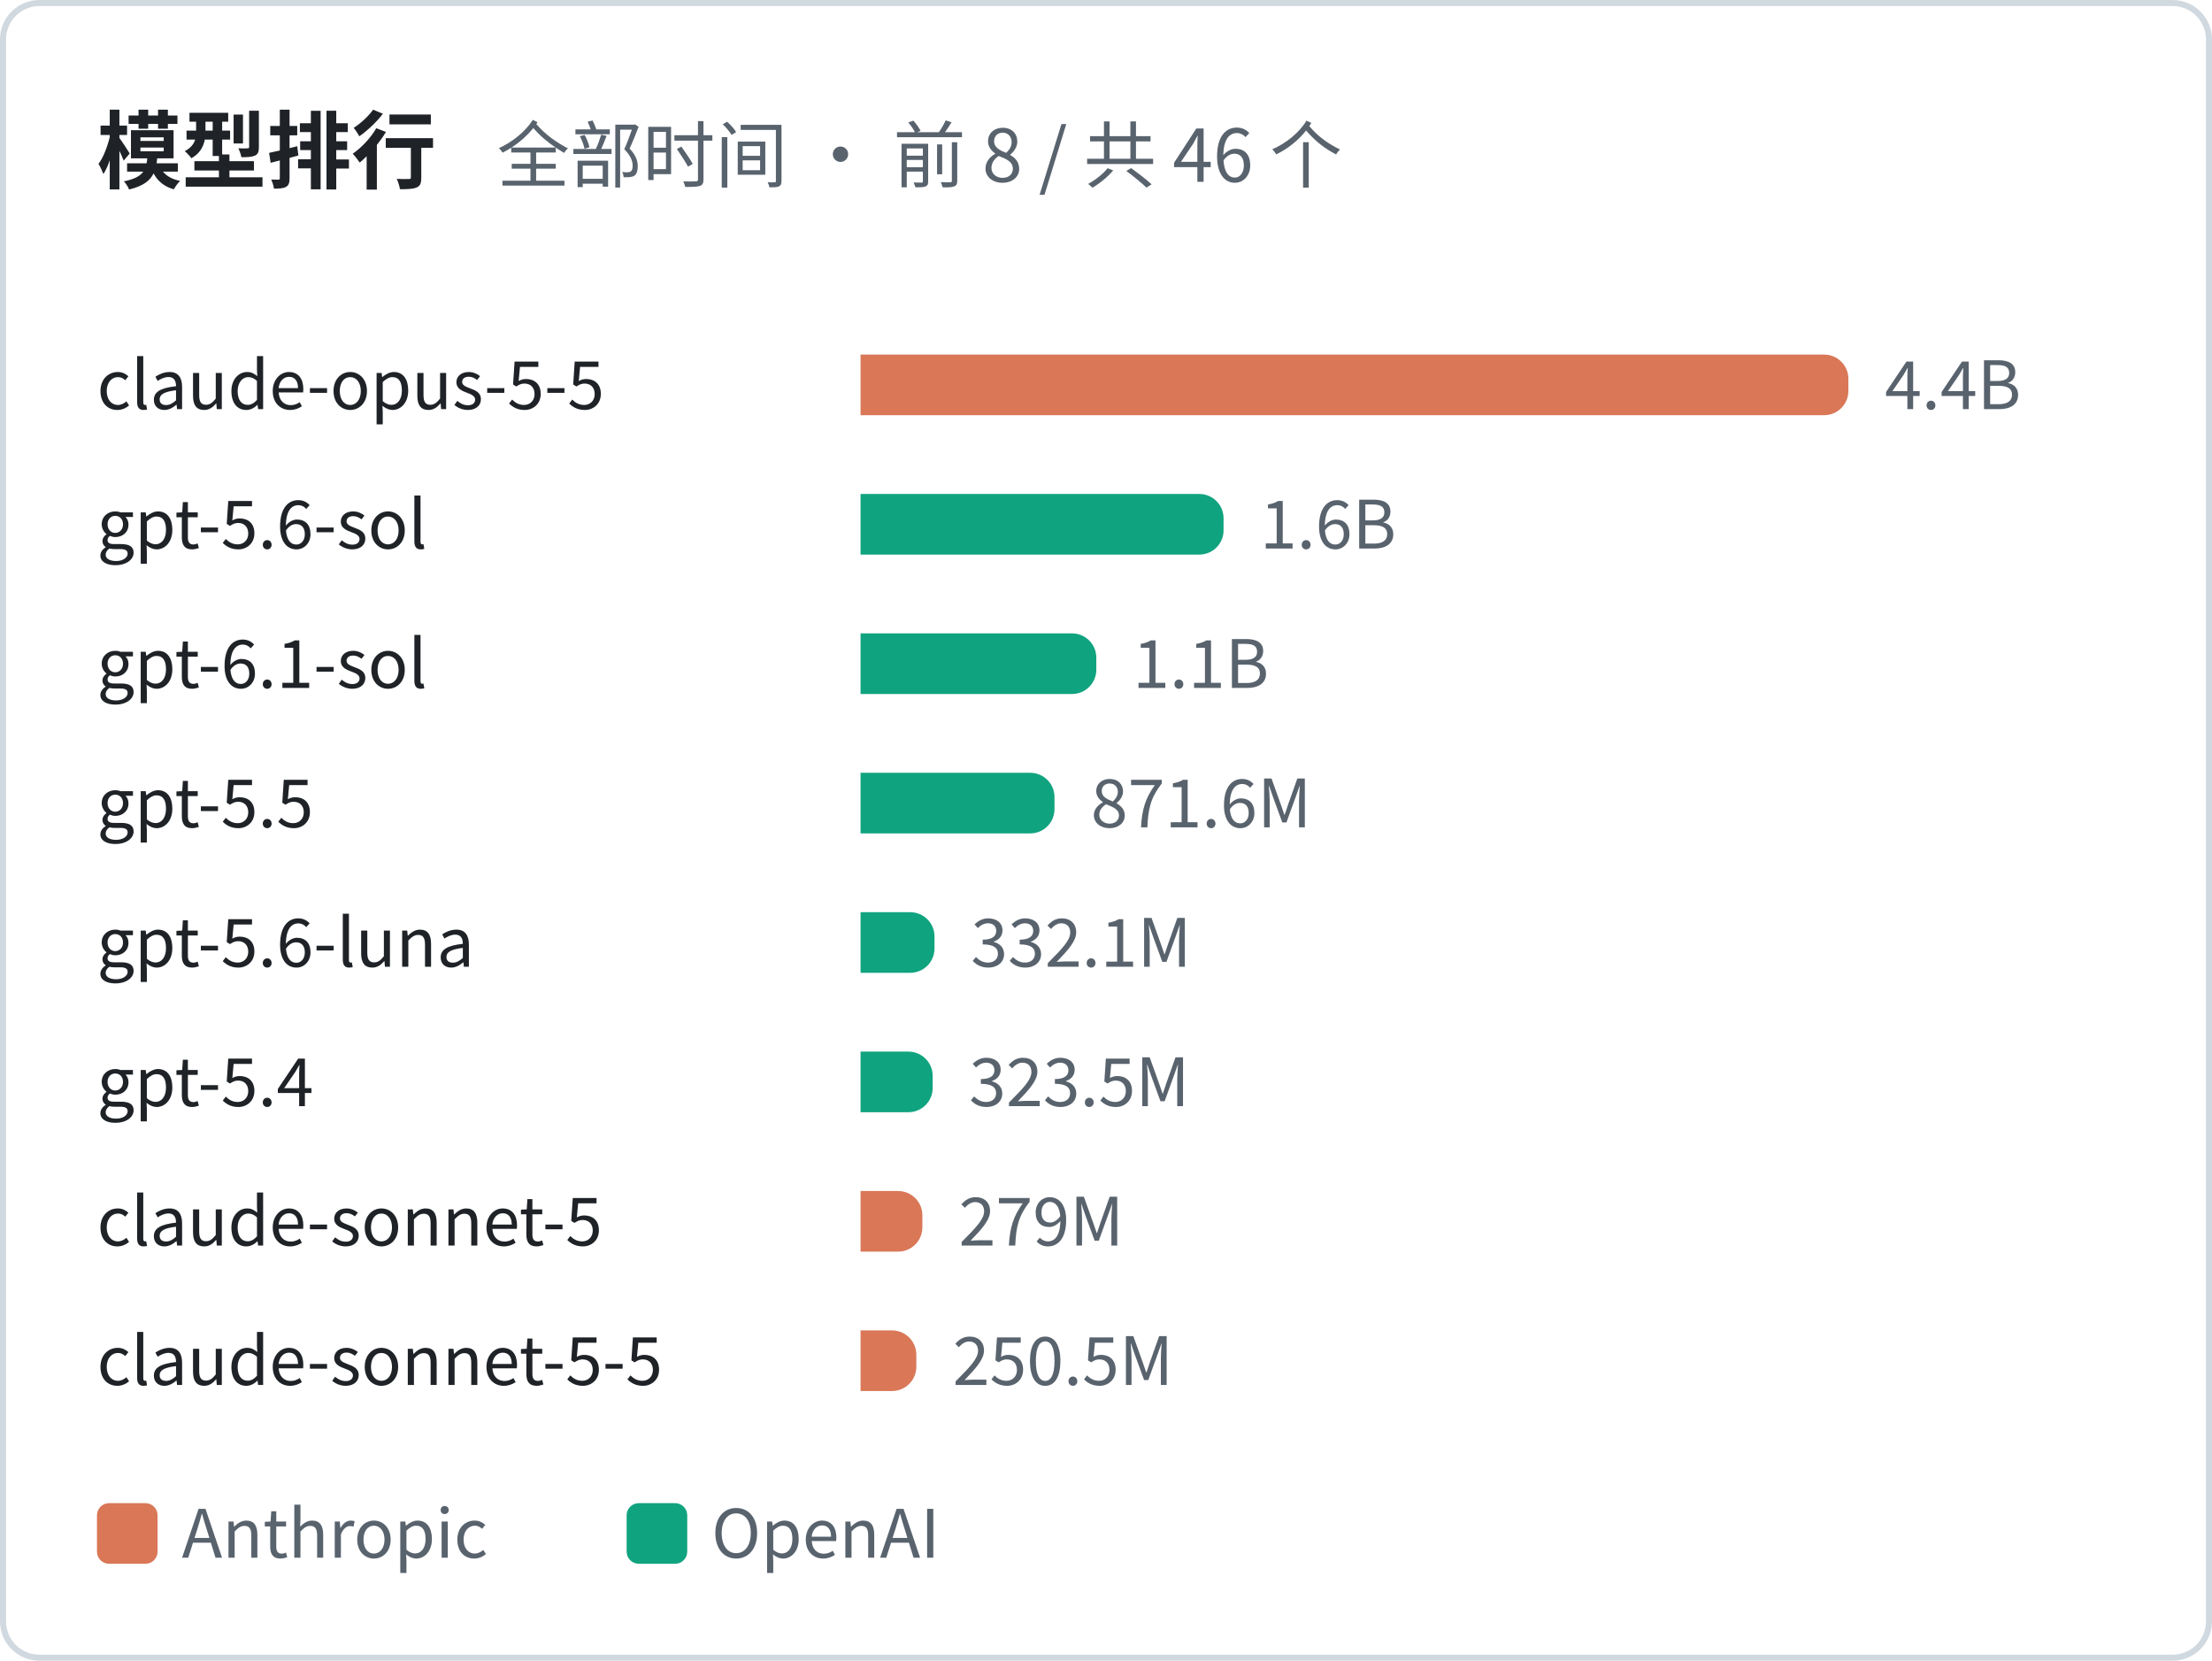
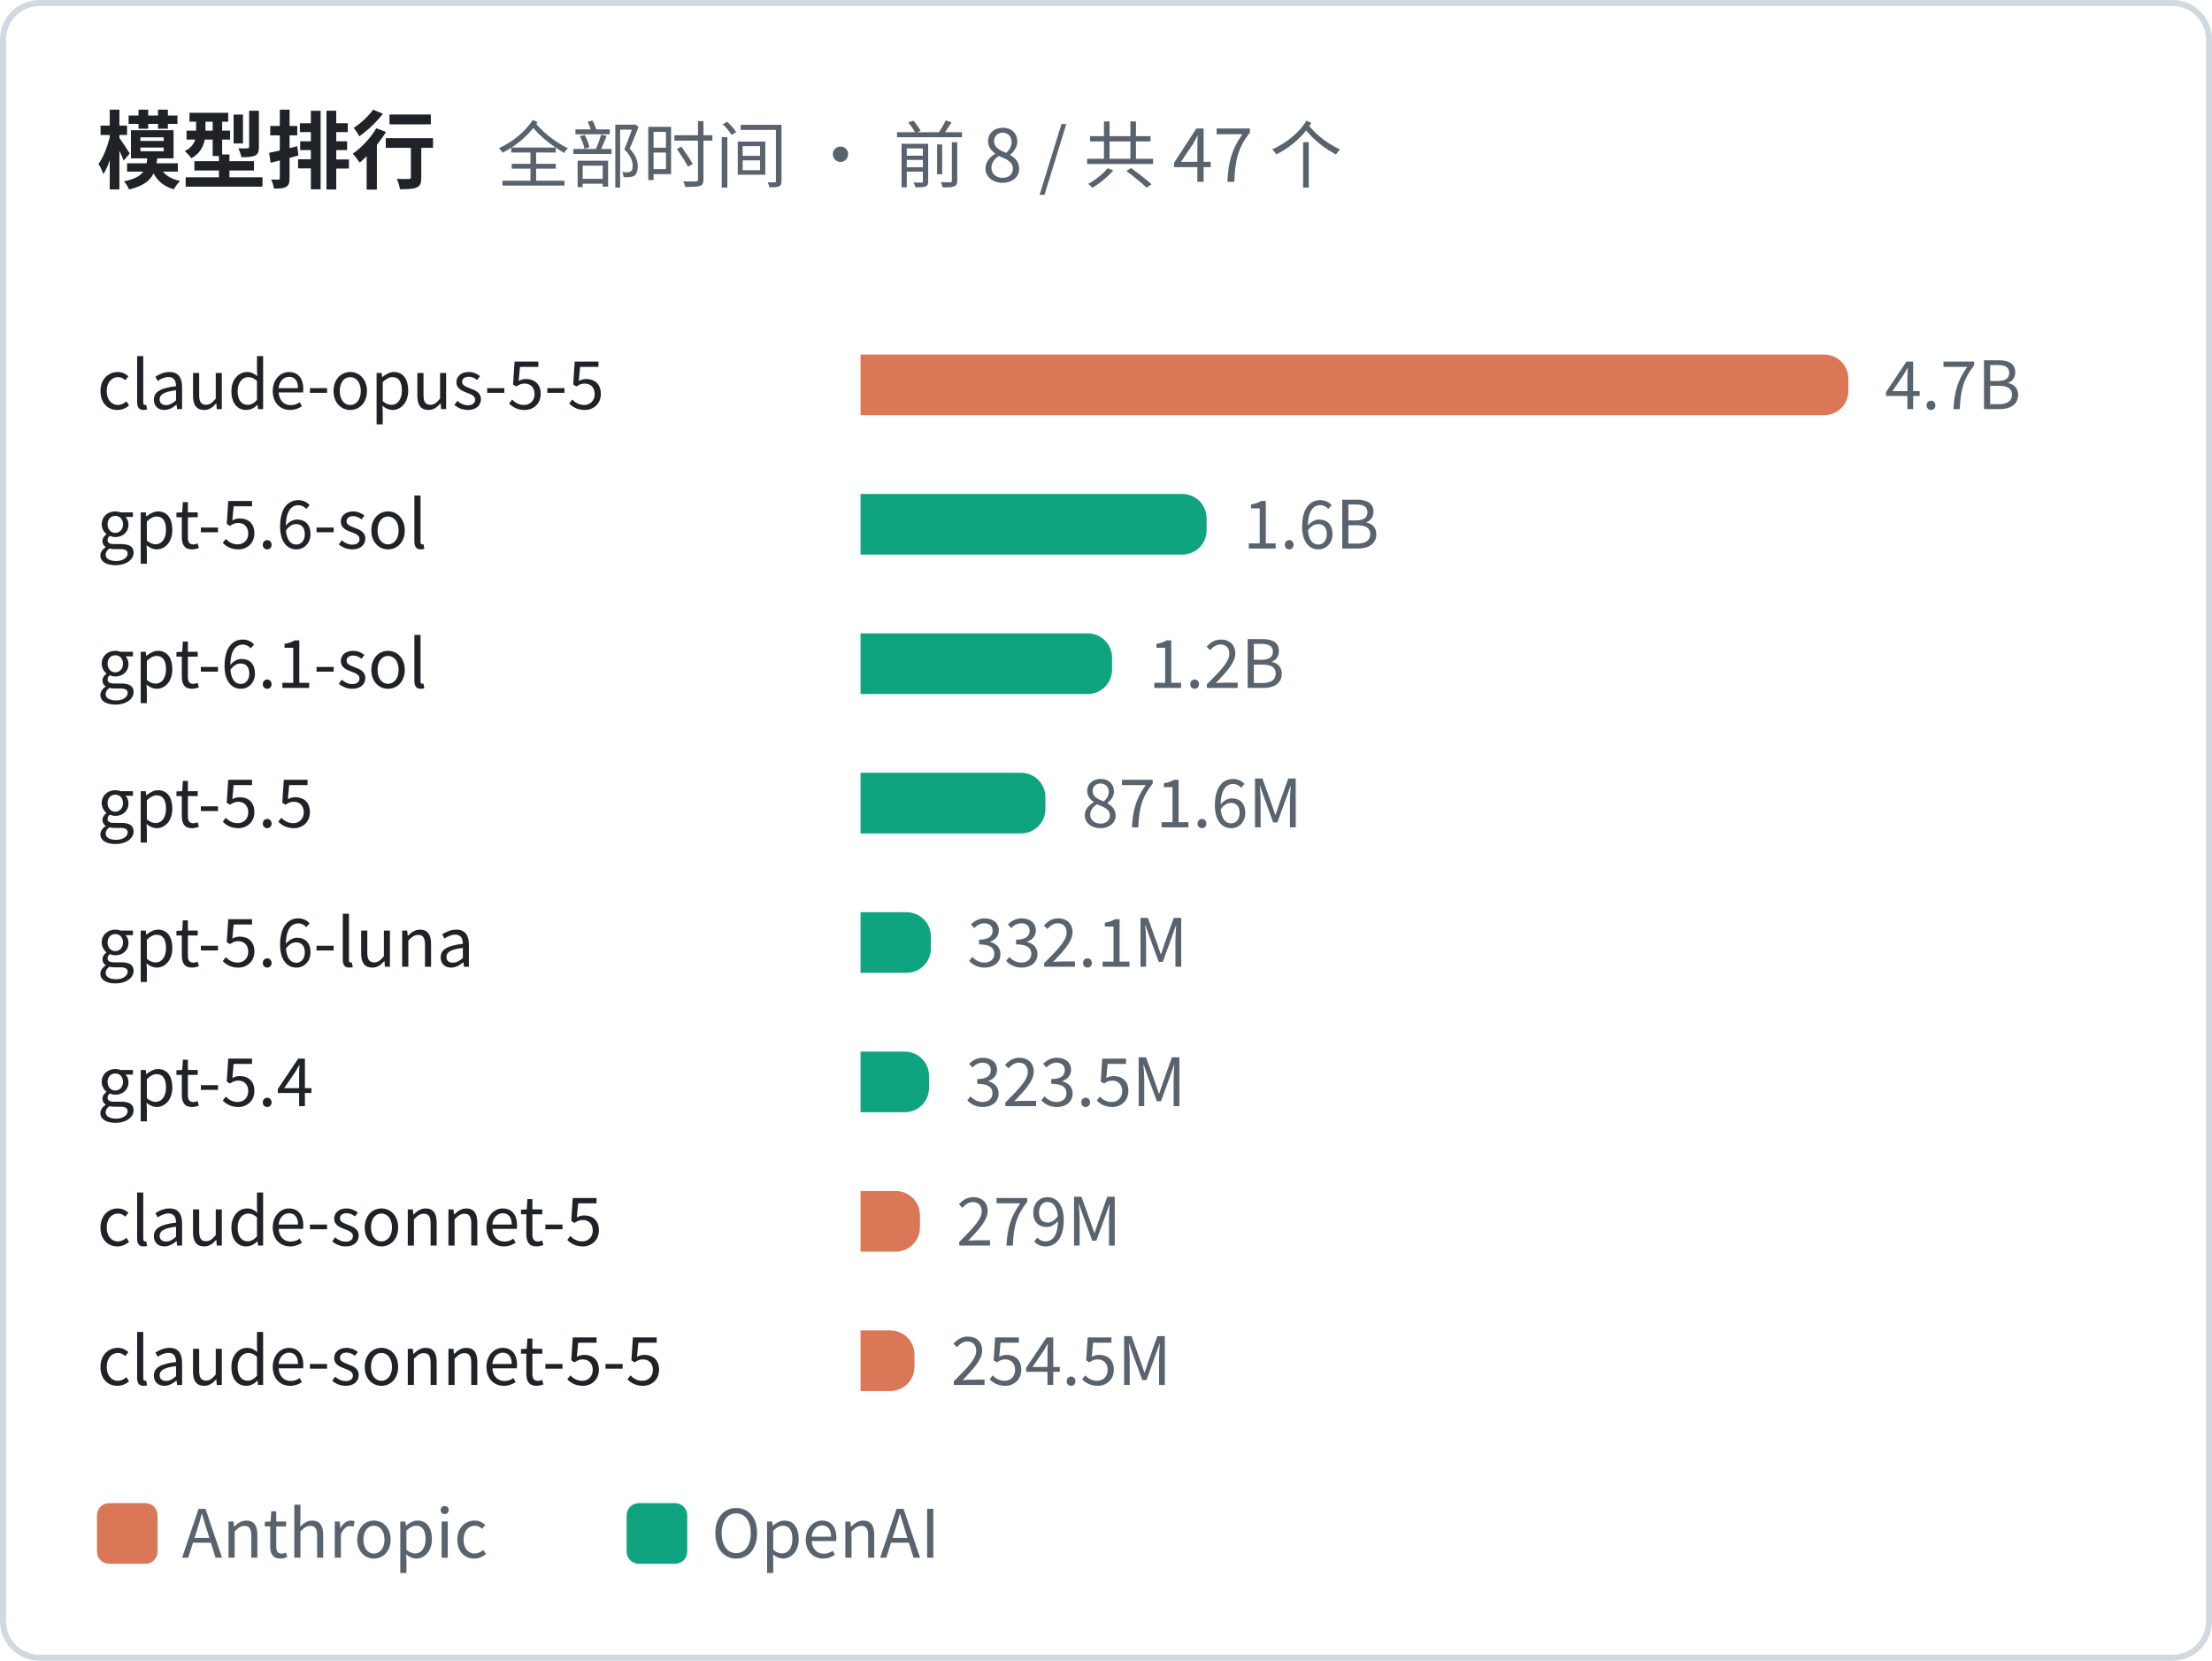
<svg xmlns="http://www.w3.org/2000/svg" width="365" height="274" viewBox="0 0 365 274" font-family="system-ui, -apple-system, 'Segoe UI', 'PingFang SC', 'Microsoft YaHei', 'Noto Sans CJK SC', sans-serif">
  <rect x="0.5" y="0.5" width="364" height="273" rx="6" fill="none" stroke="#d1d9e0" />
-   <text x="16" y="30" font-size="14" font-weight="600" fill="#1f2328">模型排行<tspan dx="10" font-size="12" font-weight="400" fill="#59636e">全部时间 · 前 8 / 共 46 个</tspan>
+   <text x="16" y="30" font-size="14" font-weight="600" fill="#1f2328">模型排行<tspan dx="10" font-size="12" font-weight="400" fill="#59636e">全部时间 · 前 8 / 共 47 个</tspan>
  </text>
  <path d="M142 58.5 h159.0 a4.0 4.0 0 0 1 4.0 4.0 v2.0 a4.0 4.0 0 0 1 -4.0 4.0 h-159.0 z" fill="#d97757" />
  <text x="16" y="67.5" font-size="11" fill="#1f2328">claude-opus-5-5</text>
-   <text x="311.0" y="67.5" font-size="11" fill="#59636e">4.4B</text>
-   <path d="M142 81.5 h55.9 a4.0 4.0 0 0 1 4.0 4.0 v2.0 a4.0 4.0 0 0 1 -4.0 4.0 h-55.9 z" fill="#10a37f" />
+   <text x="311.0" y="67.5" font-size="11" fill="#59636e">4.7B</text>
+   <path d="M142 81.5 h53.1 a4.0 4.0 0 0 1 4.0 4.0 v2.0 a4.0 4.0 0 0 1 -4.0 4.0 h-53.1 z" fill="#10a37f" />
  <text x="16" y="90.5" font-size="11" fill="#1f2328">gpt-5.6-sol</text>
-   <text x="207.9" y="90.5" font-size="11" fill="#59636e">1.6B</text>
-   <path d="M142 104.5 h34.9 a4.0 4.0 0 0 1 4.0 4.0 v2.0 a4.0 4.0 0 0 1 -4.0 4.0 h-34.9 z" fill="#10a37f" />
+   <text x="205.1" y="90.5" font-size="11" fill="#59636e">1.6B</text>
+   <path d="M142 104.5 h37.5 a4.0 4.0 0 0 1 4.0 4.0 v2.0 a4.0 4.0 0 0 1 -4.0 4.0 h-37.5 z" fill="#10a37f" />
  <text x="16" y="113.5" font-size="11" fill="#1f2328">gpt-6.1-sol</text>
-   <text x="186.9" y="113.5" font-size="11" fill="#59636e">1.1B</text>
-   <path d="M142 127.5 h28.0 a4.0 4.0 0 0 1 4.0 4.0 v2.0 a4.0 4.0 0 0 1 -4.0 4.0 h-28.0 z" fill="#10a37f" />
+   <text x="189.5" y="113.5" font-size="11" fill="#59636e">1.2B</text>
+   <path d="M142 127.5 h26.5 a4.0 4.0 0 0 1 4.0 4.0 v2.0 a4.0 4.0 0 0 1 -4.0 4.0 h-26.5 z" fill="#10a37f" />
  <text x="16" y="136.5" font-size="11" fill="#1f2328">gpt-5.5</text>
-   <text x="180.0" y="136.5" font-size="11" fill="#59636e">871.6M</text>
-   <path d="M142 150.5 h8.2 a4.0 4.0 0 0 1 4.0 4.0 v2.0 a4.0 4.0 0 0 1 -4.0 4.0 h-8.2 z" fill="#10a37f" />
+   <text x="178.5" y="136.5" font-size="11" fill="#59636e">871.6M</text>
+   <path d="M142 150.5 h7.6 a4.0 4.0 0 0 1 4.0 4.0 v2.0 a4.0 4.0 0 0 1 -4.0 4.0 h-7.6 z" fill="#10a37f" />
  <text x="16" y="159.5" font-size="11" fill="#1f2328">gpt-5.6-luna</text>
-   <text x="160.2" y="159.5" font-size="11" fill="#59636e">332.1M</text>
-   <path d="M142 173.5 h7.9 a4.0 4.0 0 0 1 4.0 4.0 v2.0 a4.0 4.0 0 0 1 -4.0 4.0 h-7.9 z" fill="#10a37f" />
+   <text x="159.6" y="159.5" font-size="11" fill="#59636e">332.1M</text>
+   <path d="M142 173.5 h7.3 a4.0 4.0 0 0 1 4.0 4.0 v2.0 a4.0 4.0 0 0 1 -4.0 4.0 h-7.3 z" fill="#10a37f" />
  <text x="16" y="182.5" font-size="11" fill="#1f2328">gpt-5.4</text>
-   <text x="159.9" y="182.5" font-size="11" fill="#59636e">323.5M</text>
-   <path d="M142 196.5 h6.2 a4.0 4.0 0 0 1 4.0 4.0 v2.0 a4.0 4.0 0 0 1 -4.0 4.0 h-6.2 z" fill="#d97757" />
+   <text x="159.3" y="182.5" font-size="11" fill="#59636e">323.5M</text>
+   <path d="M142 196.5 h5.8 a4.0 4.0 0 0 1 4.0 4.0 v2.0 a4.0 4.0 0 0 1 -4.0 4.0 h-5.8 z" fill="#d97757" />
  <text x="16" y="205.5" font-size="11" fill="#1f2328">claude-sonnet-5</text>
-   <text x="158.2" y="205.5" font-size="11" fill="#59636e">279M</text>
-   <path d="M142 219.5 h5.2 a4.0 4.0 0 0 1 4.0 4.0 v2.0 a4.0 4.0 0 0 1 -4.0 4.0 h-5.2 z" fill="#d97757" />
+   <text x="157.8" y="205.5" font-size="11" fill="#59636e">279M</text>
+   <path d="M142 219.5 h4.9 a4.0 4.0 0 0 1 4.0 4.0 v2.0 a4.0 4.0 0 0 1 -4.0 4.0 h-4.9 z" fill="#d97757" />
  <text x="16" y="228.5" font-size="11" fill="#1f2328">claude-sonnet-5-5</text>
-   <text x="157.2" y="228.5" font-size="11" fill="#59636e">250.5M</text>
+   <text x="156.9" y="228.5" font-size="11" fill="#59636e">254.5M</text>
  <rect x="16.0" y="248" width="10" height="10" rx="2" fill="#d97757" />
  <text x="30.0" y="257" font-size="11" fill="#59636e">Anthropic</text>
  <rect x="103.4" y="248" width="10" height="10" rx="2" fill="#10a37f" />
  <text x="117.4" y="257" font-size="11" fill="#59636e">OpenAI</text>
</svg>
